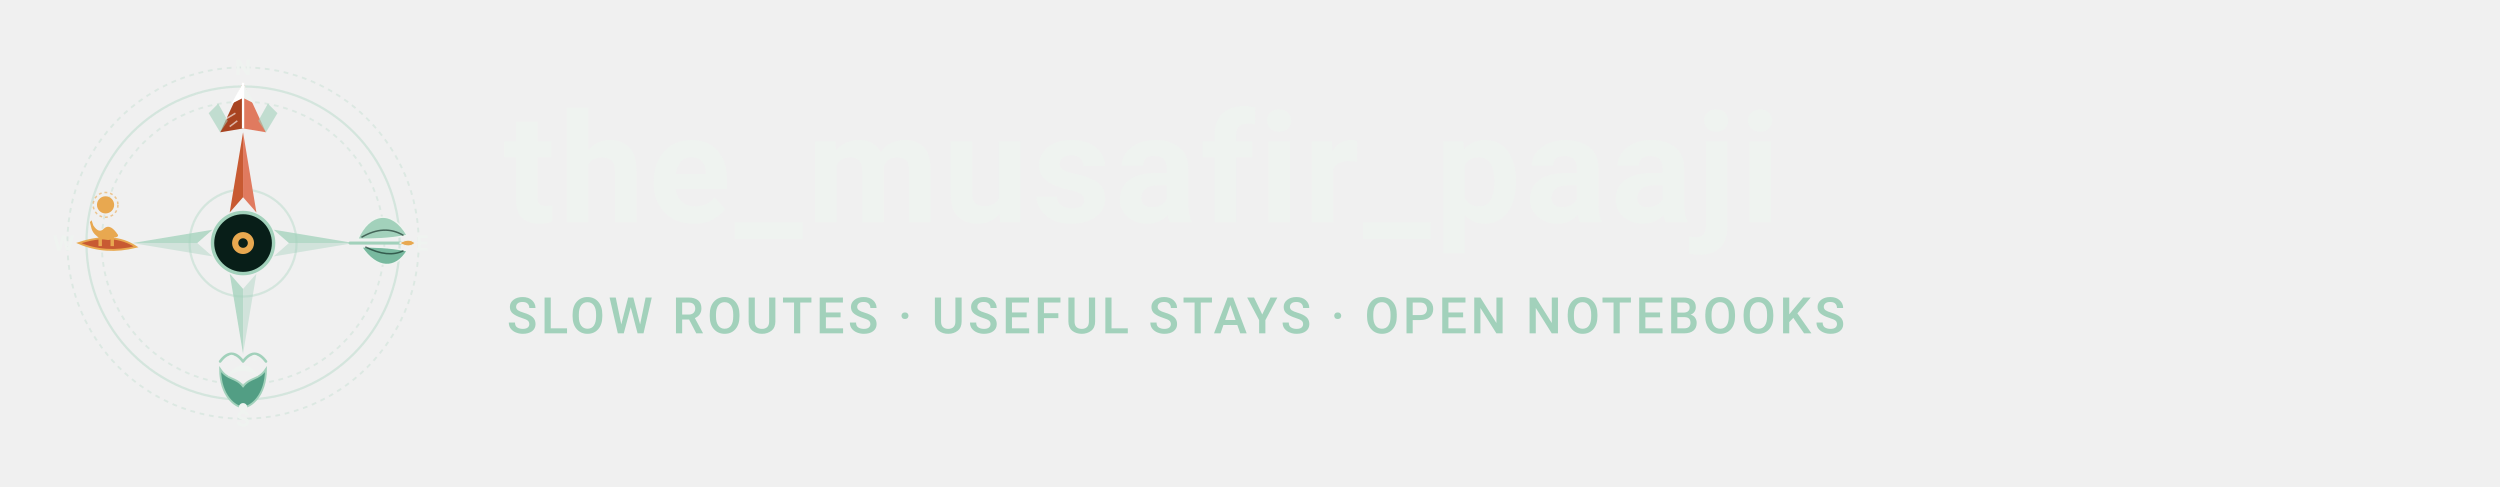
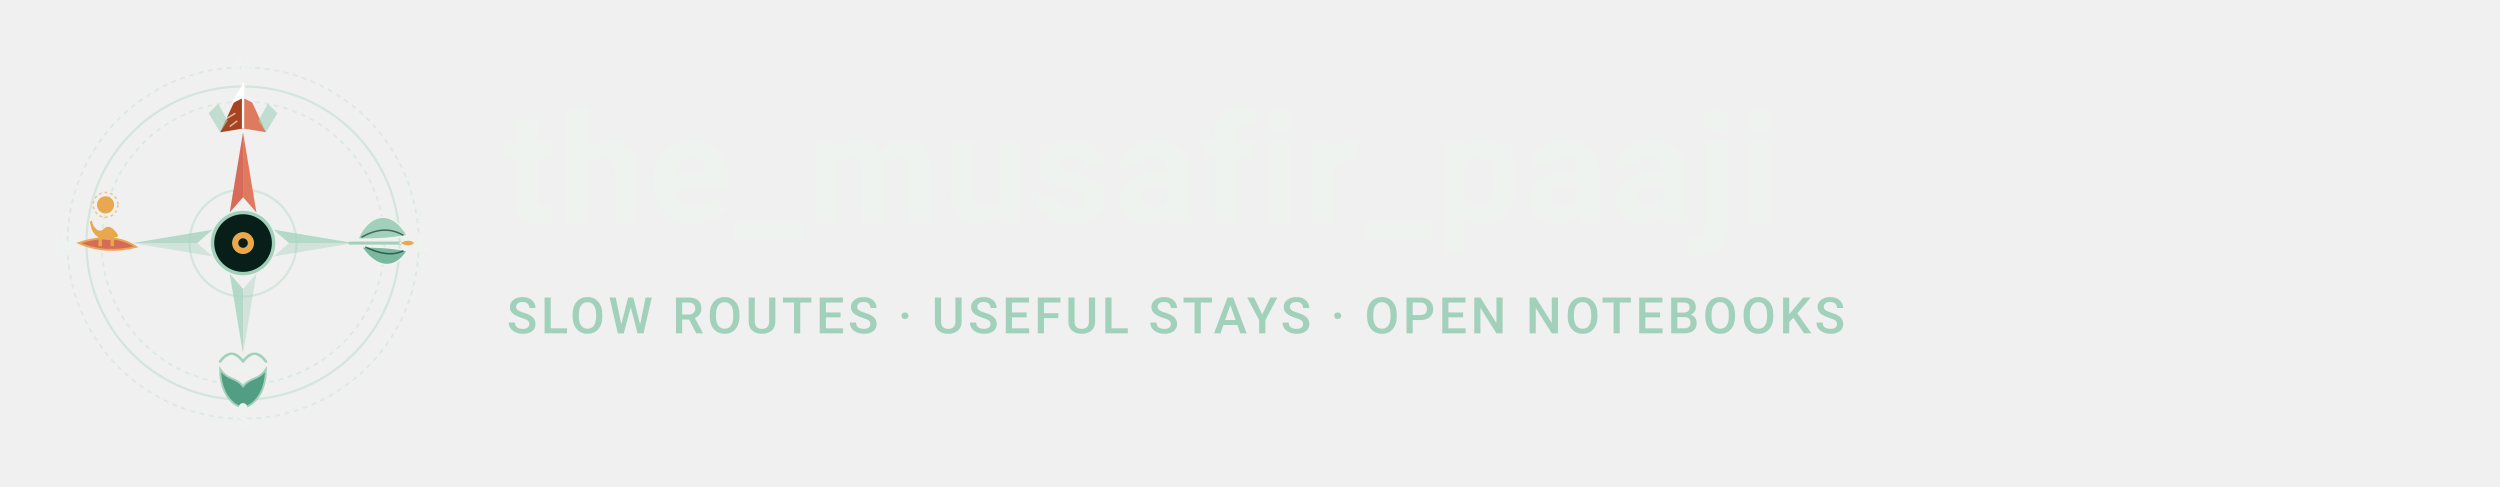
<svg xmlns="http://www.w3.org/2000/svg" viewBox="0 0 720 140" fill="none">
  <g transform="translate(15, 15) scale(0.55)">
    <defs>
      <style>
      .comp-ring { stroke: #a2d1bb; stroke-opacity: 0.35; stroke-width: 1.2; fill: none; }
      .comp-ring-dash { stroke: #a2d1bb; stroke-opacity: 0.25; stroke-width: 1; stroke-dasharray: 2.5,2.5; fill: none; }
      .comp-text { font-family: -apple-system, BlinkMacSystemFont, 'Segoe UI', system-ui, sans-serif; font-size: 11px; fill: #eff3f0; font-weight: 700; text-anchor: middle; dominant-baseline: central; }
      .real-art { stroke-linecap: round; stroke-linejoin: round; }
    </style>
    </defs>
    <circle cx="100" cy="100" r="92" class="comp-ring-dash" />
    <circle cx="100" cy="100" r="82" class="comp-ring" />
    <circle cx="100" cy="100" r="74" class="comp-ring-dash" />
    <circle cx="100" cy="100" r="28" class="comp-ring" stroke-opacity="0.2" />
    <text x="100" y="8" class="comp-text">N</text>
    <text x="194" y="100" class="comp-text">E</text>
    <text x="100" y="192" class="comp-text">S</text>
    <text x="6" y="100" class="comp-text">W</text>
    <polygon points="144,56 109,91 113,87" fill="#a2d1bb" fill-opacity="0.3" />
    <polygon points="56,144 91,109 87,113" fill="#a2d1bb" fill-opacity="0.3" />
    <polygon points="144,144 109,109 113,113" fill="#a2d1bb" fill-opacity="0.3" />
    <polygon points="56,56 91,91 87,87" fill="#a2d1bb" fill-opacity="0.3" />
    <polygon points="100,42 107,84 100,76" fill="#e07a5f" />
-     <polygon points="100,42 93,84 100,76" fill="#c85a32" />
+     <polygon points="100,42 93,84 100,76" fill="#D86B58" />
    <polygon points="100,158 107,116 100,124" fill="#a2d1bb" fill-opacity="0.4" />
    <polygon points="100,158 93,116 100,124" fill="#a2d1bb" fill-opacity="0.75" />
    <polygon points="158,100 116,107 124,100" fill="#a2d1bb" fill-opacity="0.4" />
    <polygon points="158,100 116,93 124,100" fill="#a2d1bb" fill-opacity="0.75" />
    <polygon points="42,100 84,107 76,100" fill="#a2d1bb" fill-opacity="0.4" />
    <polygon points="42,100 84,93 76,100" fill="#a2d1bb" fill-opacity="0.75" />
    <g id="north-tip-mountain">
      <polygon points="100,16 88,42 100,40" fill="#a84320" />
      <polygon points="100,16 100,40 112,42" fill="#e07a5f" />
      <polygon points="88,42 82,32 87,27 92,36" fill="#a2d1bb" fill-opacity="0.6" />
      <polygon points="112,42 118,32 113,27 108,36" fill="#a2d1bb" fill-opacity="0.6" />
      <polygon points="100,16 94,27 100,24" fill="#ffffff" />
      <polygon points="100,16 100,24 106,27" fill="#eff3f0" />
      <line x1="100" y1="16" x2="100" y2="40" stroke="#ffffff" stroke-width="1.2" />
      <path d="M96 32 L91 35 M97 36 L93 39" stroke="#ffffff" stroke-width="0.8" stroke-opacity="0.6" />
    </g>
    <g id="east-tip-tea">
      <path d="M156,100 Q168,100 186,100" stroke="#a2d1bb" stroke-width="1.6" class="real-art" />
      <path d="M160,98 C166,84 178,82 186,96 C176,98 168,98 160,98 Z" fill="#a2d1bb" stroke="#eff3f0" stroke-width="0.8" />
      <path d="M162,97 Q174,90 184,96" stroke="#081e18" stroke-width="0.8" stroke-opacity="0.6" fill="none" />
      <path d="M162,102 C170,114 180,114 186,104 C176,102 168,102 162,102 Z" fill="#78b99f" stroke="#eff3f0" stroke-width="0.8" />
      <path d="M164,102 Q176,108 184,104" stroke="#081e18" stroke-width="0.8" stroke-opacity="0.6" fill="none" />
      <path d="M182,100 Q187,97 190,100 Q187,103 182,100 Z" fill="#e8a850" stroke="#eff3f0" stroke-width="0.5" />
    </g>
    <g id="south-tip-wave">
      <path d="M88,162 Q94,154 100,162 Q106,154 112,162" stroke="#a2d1bb" stroke-width="1.4" class="real-art" fill="none" />
      <path d="M88,166 C88,180 96,186 100,186 C104,186 112,180 112,166 C108,172 104,170 100,175 C96,170 92,172 88,166 Z" fill="#529e84" stroke="#a2d1bb" stroke-width="1" />
      <path d="M92,170 C96,162 104,162 108,170 C104,166 96,166 92,170 Z" fill="#eff3f0" />
      <circle cx="94" cy="160" r="1.5" fill="#eff3f0" />
      <circle cx="106" cy="160" r="1.5" fill="#eff3f0" />
      <circle cx="100" cy="186" r="2.2" fill="#eff3f0" />
    </g>
    <g id="west-tip-desert">
-       <path d="M44,102 Q32,94 14,100 Q28,106 44,102 Z" fill="#c85a32" stroke="#e8a850" stroke-width="1" />
+       <path d="M44,102 Q32,94 14,100 Q28,106 44,102 Z" fill="#D86B58" stroke="#e8a850" stroke-width="1" />
      <g transform="translate(18, 80) scale(0.9)">
        <path d="M18,17 C16,14 13,11 10,14 C8,16 6,15 4,12 L3,9 L2,10 L3,14 C4,17 6,18 7,19 L7,24 L9,24 L9,20 C11,20 13,21 14,20 L14,24 L16,24 L16,19 C18,19 19,18 18,17 Z" fill="#e8a850" />
      </g>
      <circle cx="28" cy="80" r="4.5" fill="#e8a850" />
      <circle cx="28" cy="80" r="6.5" stroke="#e8a850" stroke-width="0.8" stroke-dasharray="1.5,1.5" fill="none" opacity="0.6" />
    </g>
    <circle cx="100" cy="100" r="16" fill="#081e18" stroke="#a2d1bb" stroke-width="1.8" />
    <circle cx="100" cy="100" r="6.5" fill="#e8a850" stroke="#081e18" stroke-width="1.5" />
    <circle cx="100" cy="100" r="2.5" fill="#081e18" />
  </g>
  <text x="145" y="64" font-family="'Source Sans 3', -apple-system, BlinkMacSystemFont, 'Segoe UI', Roboto, sans-serif" font-size="44" font-weight="600" letter-spacing="0.025em" fill="#eff3f0">
    the_musafir_paaji
  </text>
  <text x="146" y="96" font-family="'Source Sans 3', -apple-system, BlinkMacSystemFont, 'Segoe UI', Roboto, sans-serif" font-size="14.5" font-weight="500" letter-spacing="0.07em" fill="#a2d1bb">
    SLOW ROUTES · USEFUL STAYS · OPEN NOTEBOOKS
  </text>
</svg>
